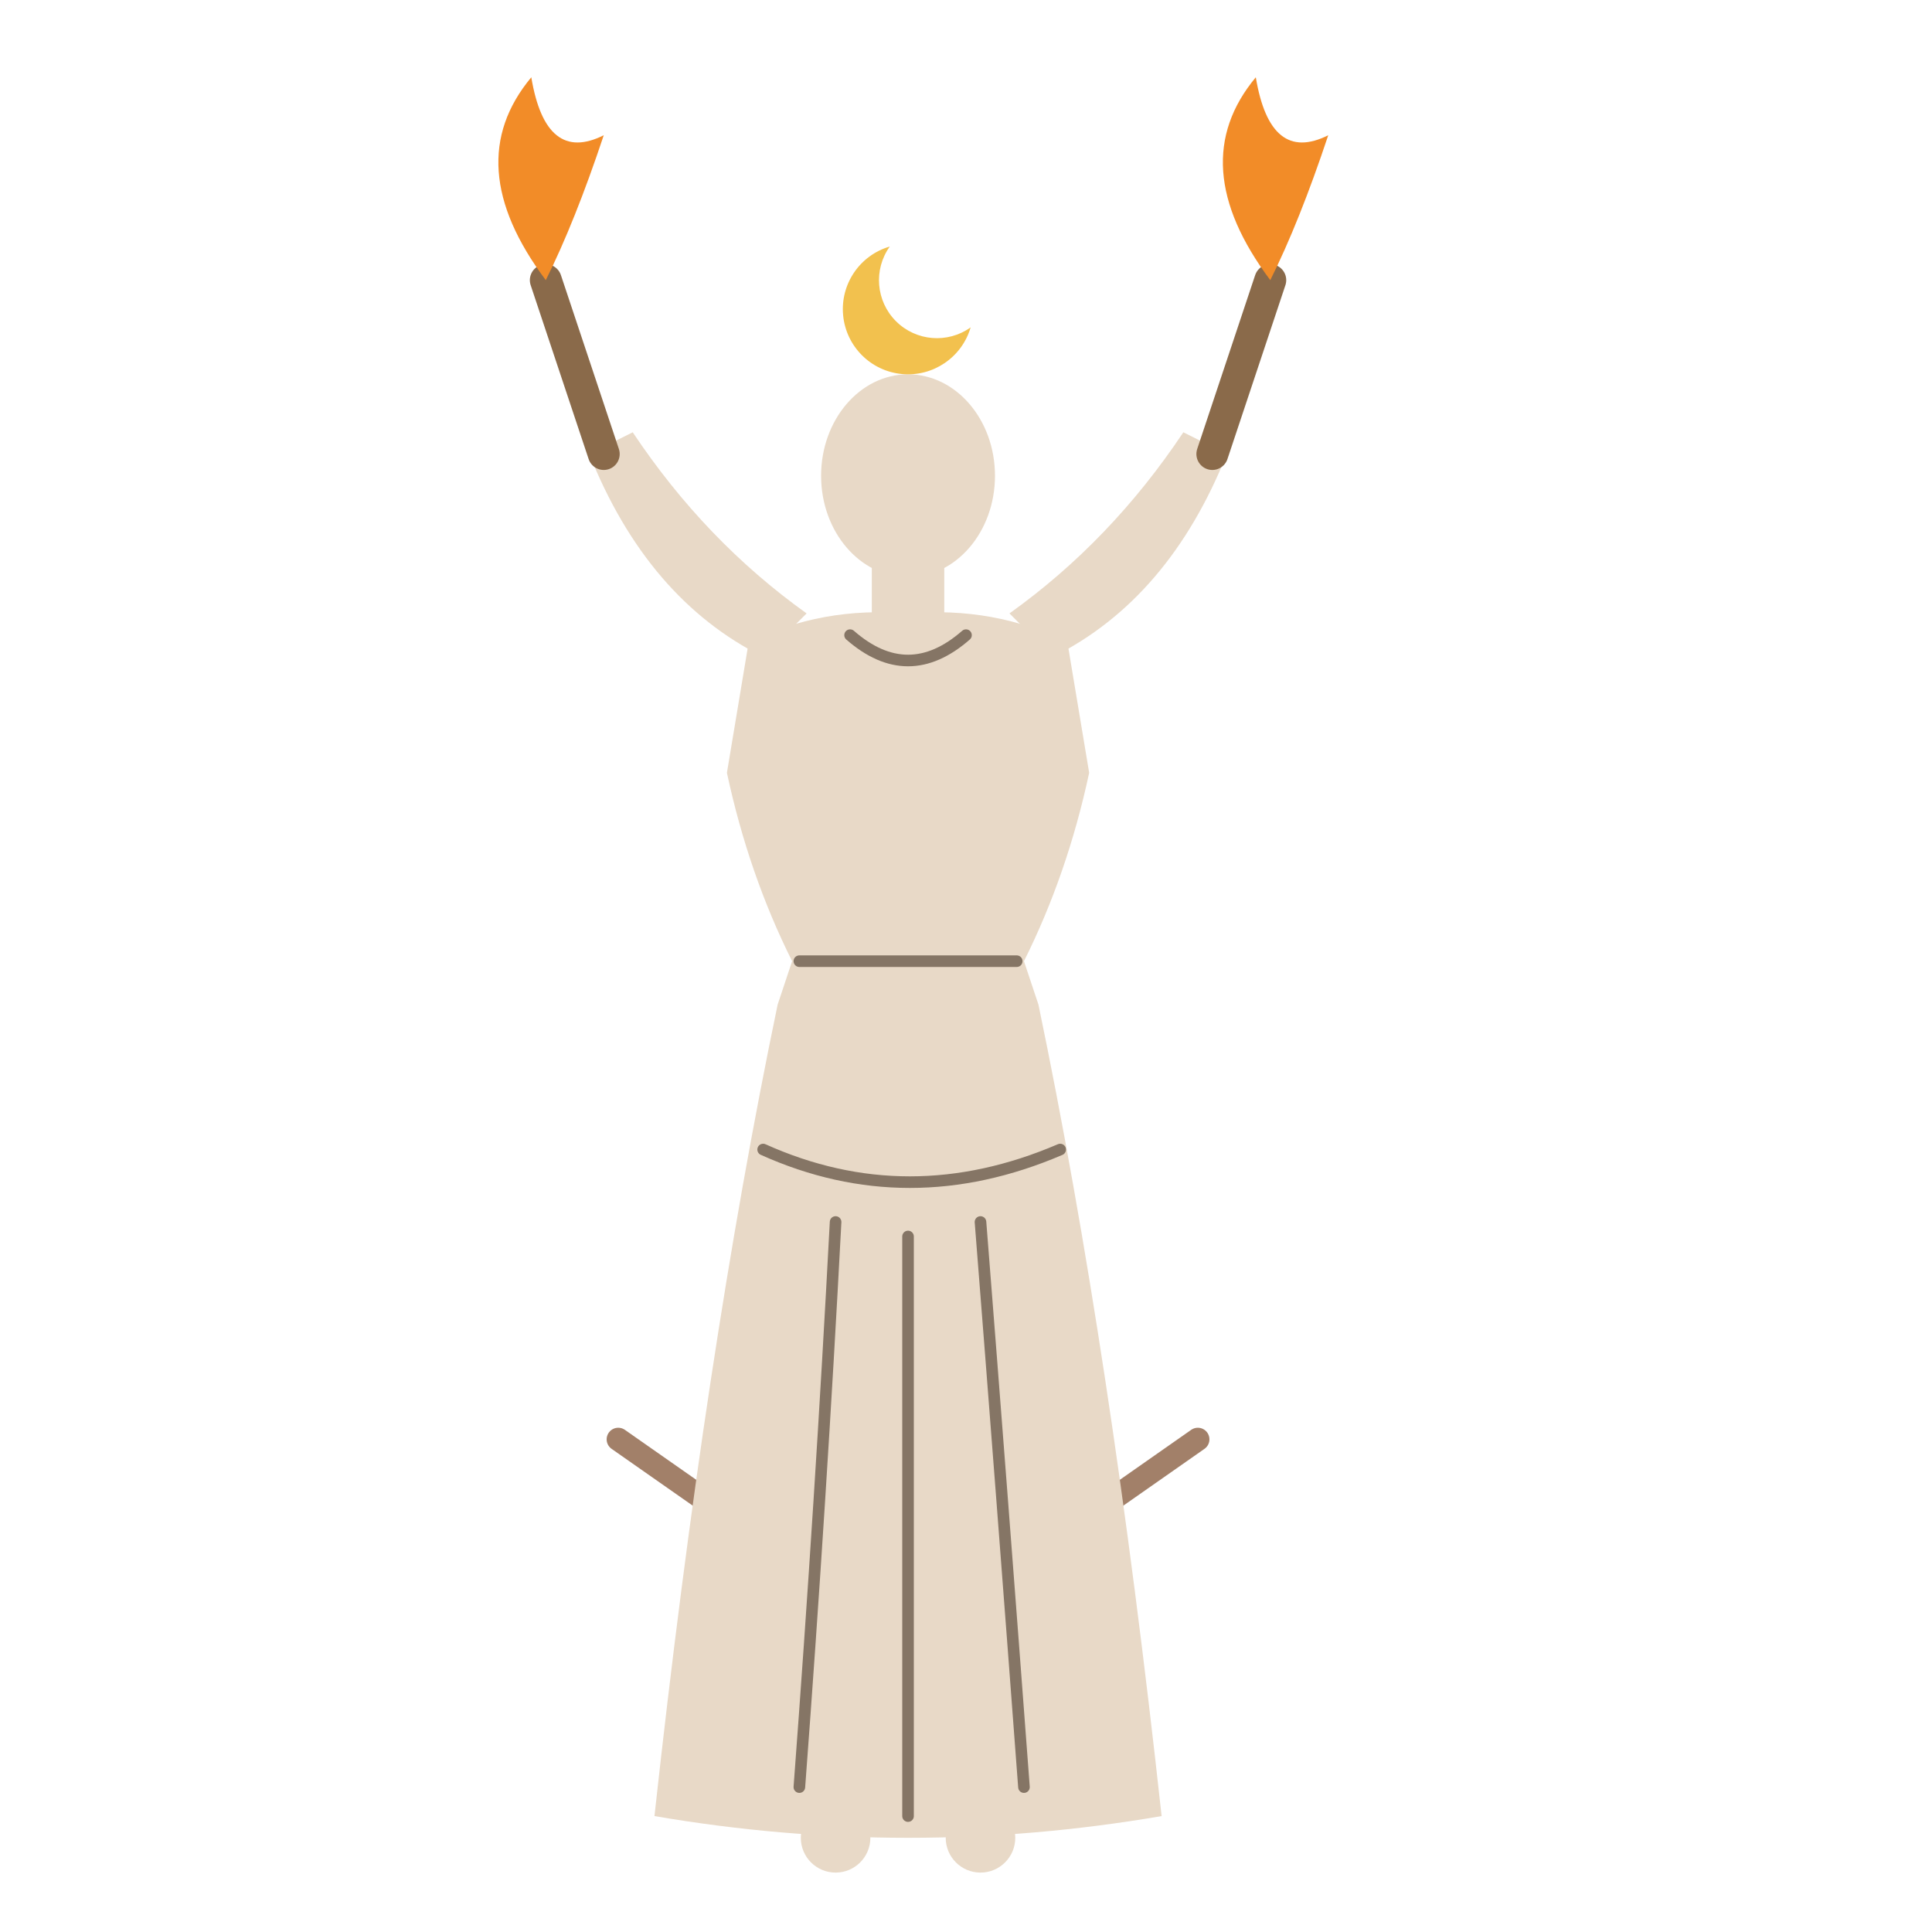
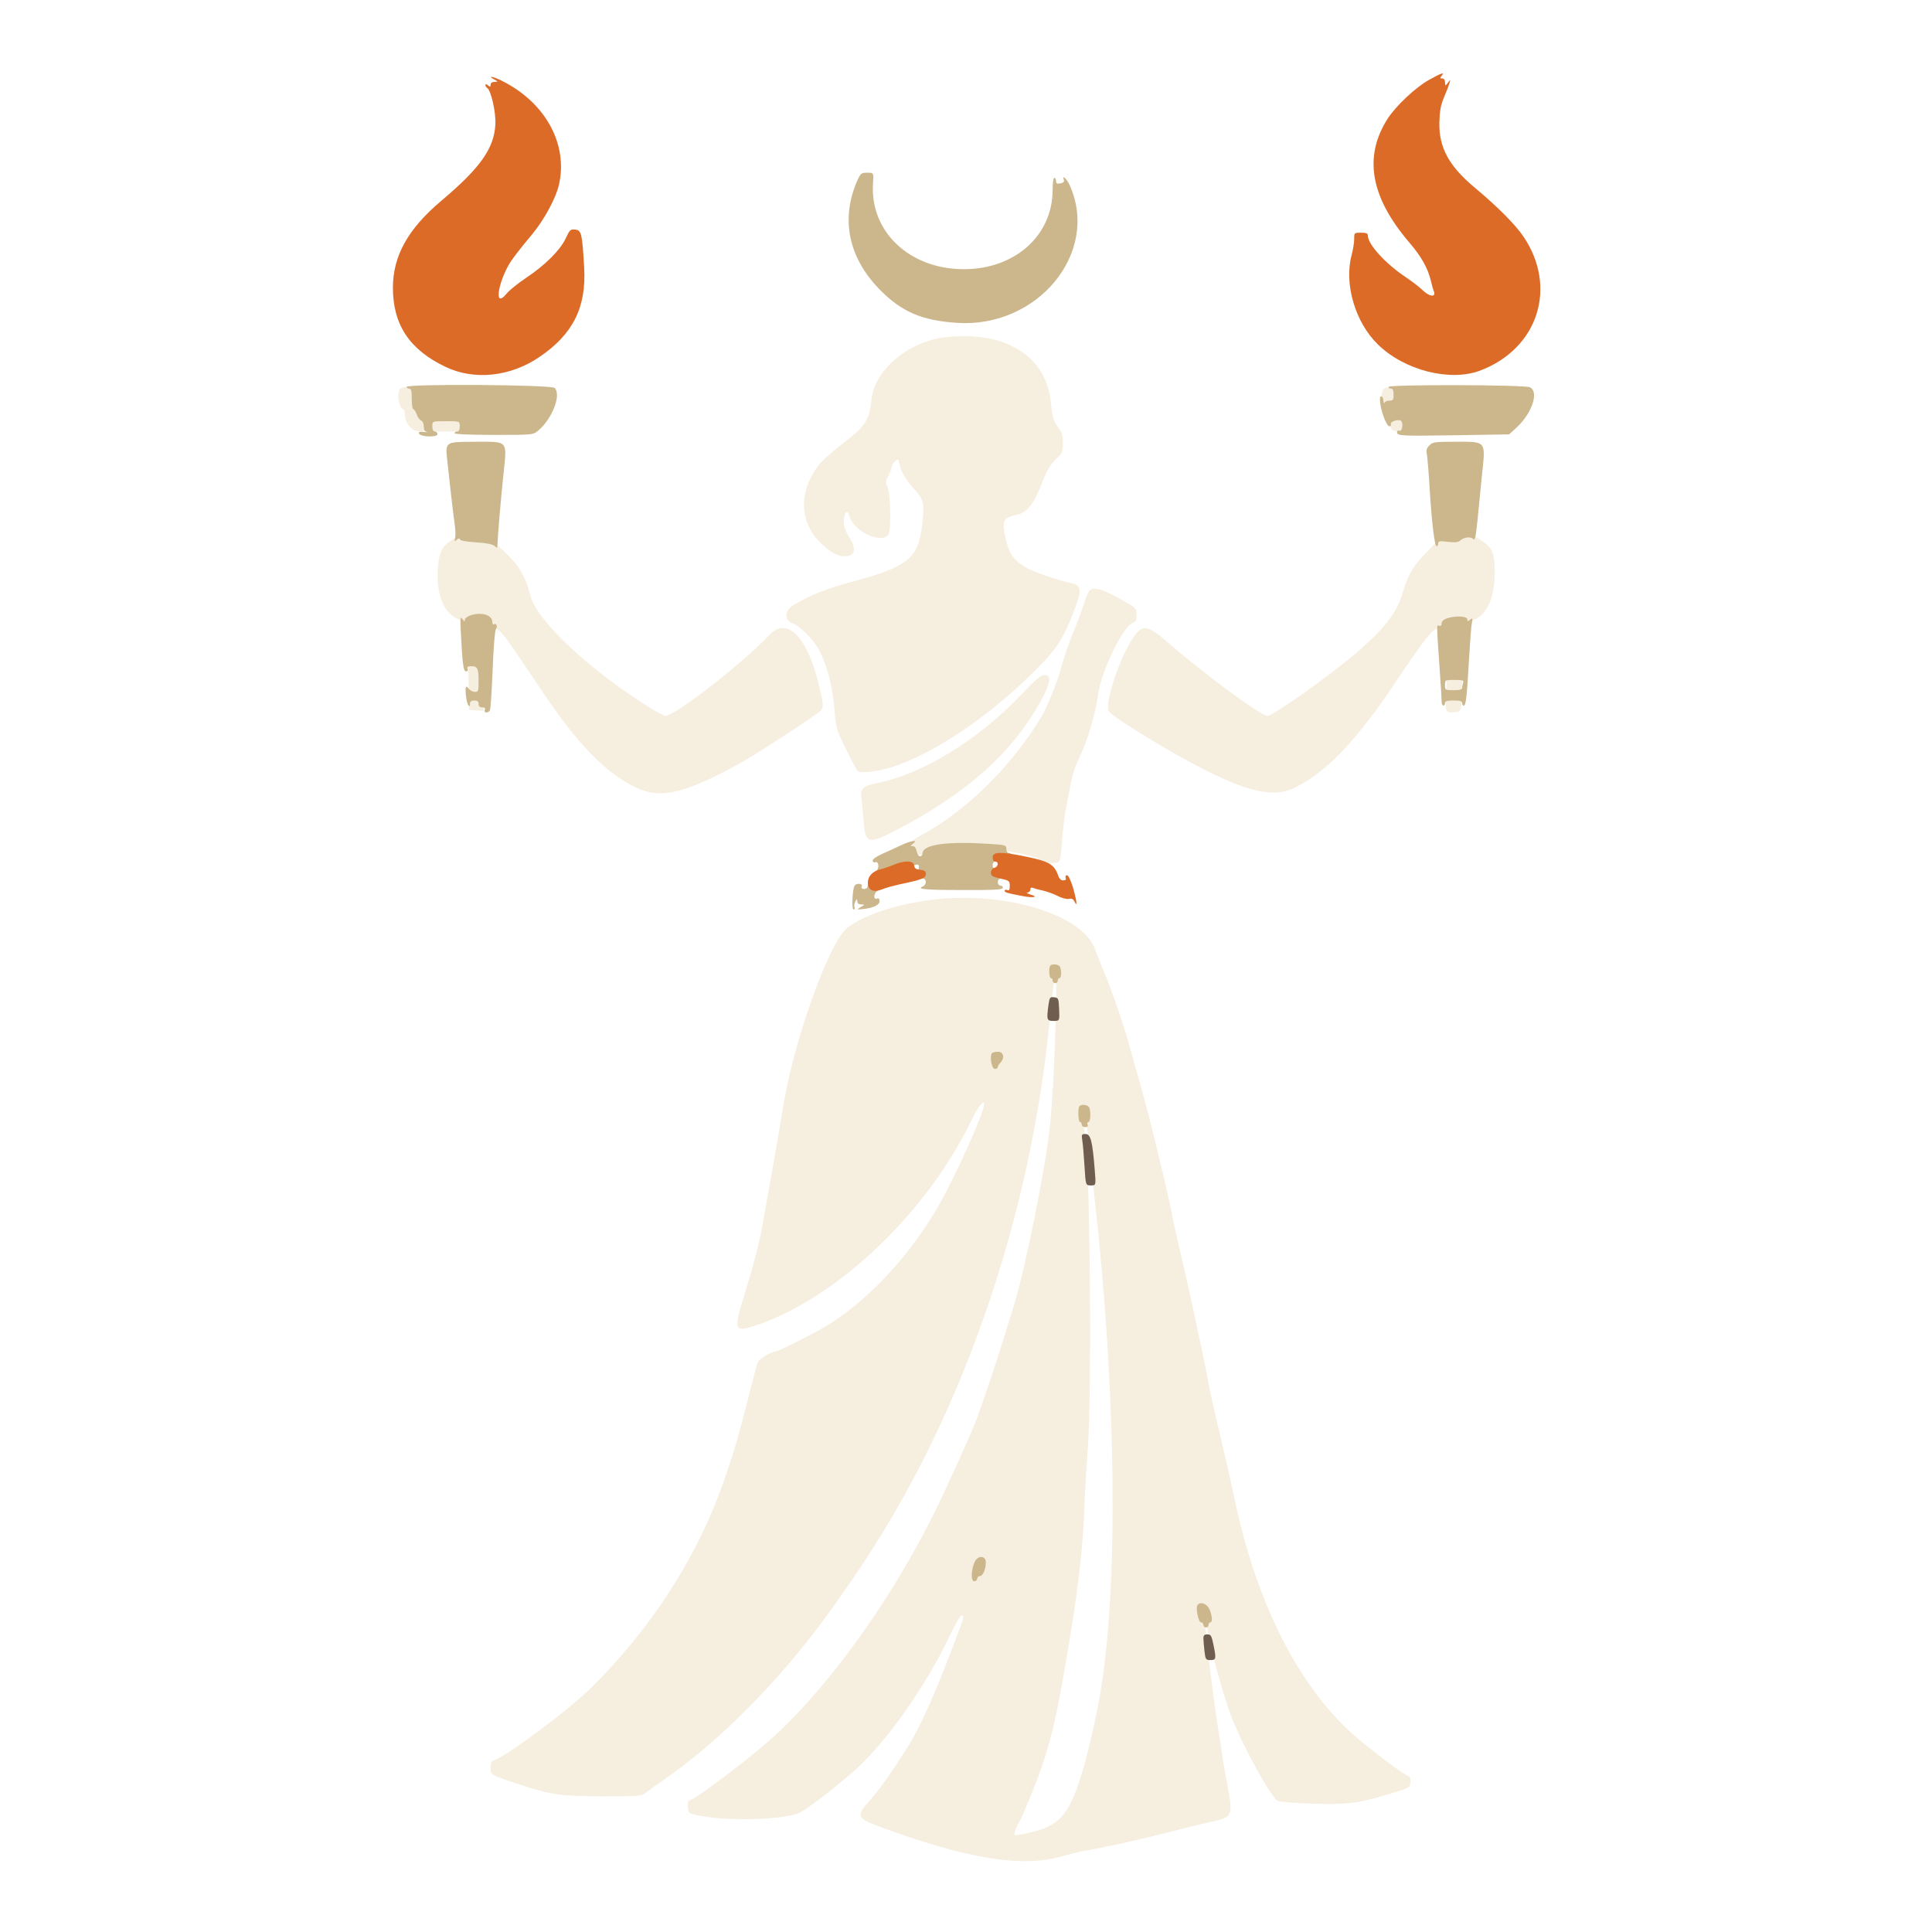
- <svg xmlns="http://www.w3.org/2000/svg" viewBox="0 0 120 120">
-   <g transform="translate(6 12) scale(.9)">
-     <path d="M56 112 L56 100 M56 100 L36 86 M56 100 L76 86" stroke="#7A4A2A" stroke-width="1.6" fill="none" stroke-linecap="round" opacity="0.7" />
-     <path d="M45 31 Q50 28.5 56 29 Q62 28.5 67 31 L68.5 40 Q67 47 64 53 L65 56 Q70 80 73.5 112 Q56 115 38.5 112 Q42 80 47 56 L48 53 Q45 47 43.5 40 Z" fill="#E8D9C7" />
-     <ellipse cx="56" cy="19.5" rx="6" ry="7" fill="#E8D9C7" />
-     <rect x="53.5" y="25" width="5" height="5" fill="#E8D9C7" />
-     <path d="M46 32 Q38 28 34 18 L37 16.5 Q42 24 49 29 Z" fill="#E8D9C7" />
-     <path d="M66 32 Q74 28 78 18 L75 16.5 Q70 24 63 29 Z" fill="#E8D9C7" />
-     <circle cx="51" cy="113.5" r="2.4" fill="#E8D9C7" />
-     <circle cx="61" cy="113.5" r="2.4" fill="#E8D9C7" />
-     <path d="M46 66 Q56 70.5 66.5 66 M51 71 Q50 90 48.5 110 M56 72 V112 M61 71 Q62.5 90 64 110 M48.5 53 H63.5 M52 30.5 Q56 34 60 30.5" stroke="#7A6A5A" stroke-width="0.8" fill="none" stroke-linecap="round" opacity="0.9" />
-     <path d="M35 18 L31 6 M77 18 L81 6" stroke="#8A6A4A" stroke-width="2.2" fill="none" stroke-linecap="round" opacity="1" />
-     <path d="M31 6 Q25 -2 30 -8 Q31 -2 35 -4 Q33 2 31 6 Z" fill="#F28C28" />
-     <path d="M81 6 Q75 -2 80 -8 Q81 -2 85 -4 Q83 2 81 6 Z" fill="#F28C28" />
-     <path d="M54.74 3.68 A4.5 4.5 0 1 0 60.32 9.26 A4 4 0 0 1 54.74 3.68 Z" fill="#F2C14E" />
+ <svg xmlns="http://www.w3.org/2000/svg" viewBox="209.7 -41.8 1127.5 1127.5">
+   <g transform="translate(0,1048) scale(0.1,-0.1)" fill="#F6EEDF">
+     <path d="M7615 8930 c-213 -24 -410 -187 -431 -357 -17 -138 -30 -156 -190 -281 -50 -39 -103 -87 -118 -107 -122 -160 -115 -340 18 -463 58 -54 100 -74 144 -70 49 4 56 47 18 105 -14 21 -28 53 -32 70 -12 59 16 114 30 60 21 -87 182 -165 227 -110 18 21 14 245 -6 283 -11 22 -10 30 6 60 10 19 18 42 19 51 0 9 9 24 20 34 18 17 19 16 25 -11 10 -48 38 -96 82 -144 61 -66 66 -85 53 -204 -23 -209 -80 -255 -421 -346 -138 -37 -235 -76 -331 -133 -54 -32 -56 -90 -4 -107 40 -13 125 -100 155 -158 47 -92 79 -220 89 -357 8 -95 11 -107 67 -220 32 -66 63 -124 69 -128 19 -14 132 1 213 29 234 80 526 274 784 523 157 151 198 211 266 389 45 119 42 145 -20 157 -64 13 -223 67 -263 91 -69 39 -99 83 -118 168 -24 105 -16 123 66 140 62 13 98 61 153 203 23 58 44 92 74 121 38 36 41 42 41 94 0 39 -6 63 -19 79 -34 45 -43 71 -51 155 -24 273 -266 424 -615 384z" />
+     <path d="M4432 8628 c-22 -22 -6 -118 20 -118 4 0 8 -15 8 -34 0 -22 9 -45 26 -65 26 -31 26 -31 175 -31 l149 0 0 45 0 44 -117 3 c-118 3 -118 3 -132 33 -8 17 -18 32 -23 33 -4 2 -8 20 -8 41 0 45 -14 61 -55 61 -17 0 -36 -5 -43 -12z" />
+     <path d="M10172 8628 c-13 -13 -16 -56 -6 -82 4 -11 19 -16 51 -16 44 0 44 0 41 53 -3 52 -3 52 -38 55 -19 2 -41 -3 -48 -10z" />
+     <path d="M10217 8474 c-4 -4 -7 -24 -7 -45 0 -41 11 -49 66 -49 35 0 35 0 32 48 -3 47 -3 47 -43 50 -23 2 -44 0 -48 -4z" />
+     <path d="M10595 7780 c-3 -5 -24 -10 -46 -10 -31 0 -46 -6 -62 -26 -12 -14 -47 -52 -79 -84 -62 -63 -96 -123 -123 -215 -33 -116 -101 -207 -255 -342 -144 -127 -502 -383 -536 -383 -38 0 -363 239 -582 429 -113 98 -142 105 -190 44 -82 -105 -185 -408 -152 -448 36 -43 365 -243 568 -345 260 -130 405 -157 522 -96 188 98 356 275 587 621 144 215 197 285 230 302 37 20 126 43 164 43 113 0 179 107 179 289 0 111 -14 144 -79 185 -22 14 -42 30 -46 36 -8 13 -92 13 -100 0z" />
+     <path d="M4732 7745 c-56 -35 -74 -73 -80 -169 -12 -195 69 -317 202 -303 45 4 60 1 110 -26 65 -35 48 -13 310 -402 199 -296 363 -462 537 -544 139 -66 279 -35 589 134 93 50 437 273 483 313 23 20 22 38 -13 174 -66 264 -181 376 -281 272 -163 -171 -553 -474 -609 -474 -7 0 -47 21 -89 47 -347 215 -660 507 -697 650 -30 117 -68 182 -157 265 -57 54 -90 78 -107 78 -14 0 -54 3 -90 6 -58 5 -70 2 -108 -21z" />
+     <path d="M8453 7448 c-6 -7 -21 -44 -33 -82 -12 -38 -40 -112 -62 -165 -22 -53 -52 -141 -67 -196 -25 -92 -83 -235 -119 -295 -173 -284 -429 -537 -685 -679 -76 -42 -77 -43 -77 -82 0 -39 0 -39 48 -39 26 0 76 9 110 20 126 39 484 9 608 -51 24 -12 56 -19 75 -17 34 3 34 3 45 139 6 74 16 158 23 185 6 27 17 86 25 131 10 55 29 113 59 175 42 88 87 244 102 351 19 140 147 404 206 422 14 5 19 16 19 45 0 37 -2 39 -77 82 -125 71 -177 85 -200 56z" />
+     <path d="M4832 6898 l3 -143 43 -3 42 -3 0 130 c0 158 -1 161 -51 161 l-40 0 3 -142z" />
+     <path d="M8050 6837 c-246 -258 -572 -457 -830 -508 -86 -17 -103 -32 -96 -84 3 -22 8 -76 11 -120 11 -158 23 -161 216 -59 413 219 673 460 836 771 42 82 44 123 6 122 -22 -1 -53 -27 -143 -122z" />
+     <path d="M10536 6858 c-7 -114 -4 -121 50 -116 39 3 39 3 42 111 l3 107 -44 0 -44 0 -7 -102z" />
+     <path d="M7485 5640 c-193 -31 -352 -87 -442 -156 -111 -85 -325 -692 -382 -1084 -10 -64 -43 -256 -83 -475 -10 -60 -24 -135 -29 -165 -21 -119 -54 -246 -115 -443 -53 -168 -47 -191 42 -164 476 143 1017 647 1284 1195 46 94 80 138 80 104 0 -47 -165 -414 -264 -588 -162 -282 -391 -533 -631 -689 -65 -43 -306 -165 -324 -165 -21 0 -90 -40 -99 -58 -6 -9 -26 -84 -47 -167 -71 -287 -111 -418 -181 -605 -152 -404 -409 -796 -741 -1126 -129 -129 -499 -406 -574 -429 -14 -5 -19 -16 -19 -43 0 -43 -4 -41 168 -98 186 -61 243 -69 489 -69 213 0 223 1 250 22 15 12 60 44 98 70 323 221 683 584 961 968 164 226 283 408 397 605 483 835 803 1855 901 2874 14 142 28 261 31 264 17 18 -5 -646 -30 -888 -26 -248 -146 -844 -215 -1065 -11 -33 -38 -121 -61 -195 -37 -121 -98 -303 -149 -445 -28 -78 -182 -419 -256 -567 -262 -524 -633 -1033 -961 -1321 -155 -135 -438 -347 -465 -347 -5 0 -8 -17 -6 -37 3 -38 3 -38 68 -51 174 -34 498 -24 585 18 47 23 211 150 324 250 180 161 415 493 551 783 30 64 61 117 68 117 17 0 16 -8 -14 -86 -130 -349 -220 -554 -300 -682 -92 -145 -168 -253 -220 -310 -82 -91 -78 -104 56 -154 506 -187 830 -241 1061 -174 46 13 102 27 124 31 106 17 307 61 484 106 108 28 227 57 266 65 126 27 129 34 95 214 -11 58 -25 137 -30 175 -5 39 -17 111 -25 160 -16 97 -49 351 -65 505 -5 52 -12 111 -16 130 -4 19 -4 32 -1 29 4 -3 14 -46 22 -95 25 -142 94 -391 141 -511 67 -171 229 -464 268 -485 11 -6 103 -13 204 -16 208 -6 259 1 445 56 120 36 122 37 125 68 2 22 -2 33 -14 38 -38 15 -260 184 -343 262 -311 293 -540 753 -666 1339 -22 104 -63 286 -85 377 -45 190 -62 266 -75 338 -30 160 -117 563 -170 785 -14 61 -31 135 -36 165 -28 146 -144 624 -196 800 -13 47 -40 141 -59 209 -36 129 -99 310 -154 441 -17 41 -35 87 -40 101 -68 217 -565 360 -1005 289z m980 -1510 c3 -52 12 -153 20 -225 127 -1131 140 -2252 34 -2885 -22 -136 -78 -376 -111 -480 -75 -240 -132 -302 -314 -340 -82 -17 -82 -17 -74 10 4 15 15 38 23 51 9 13 36 76 62 139 108 266 145 404 210 785 71 411 100 652 110 910 3 83 13 254 22 380 20 303 13 1450 -11 1695 -8 85 -15 173 -15 195 2 64 36 -124 44 -235z" />
+   </g>
+   <g transform="translate(0,1048) scale(0.1,-0.1)" fill="#CCB78D">
+     <path d="M7100 9844 c-99 -226 -51 -454 137 -642 125 -125 241 -174 442 -188 472 -33 836 407 662 800 -17 40 -49 69 -35 32 3 -9 -4 -15 -20 -18 -20 -4 -26 -1 -26 13 0 11 -4 19 -10 19 -6 0 -10 -30 -10 -70 0 -267 -221 -464 -520 -463 -317 1 -548 221 -528 503 4 60 4 60 -33 60 -36 0 -39 -3 -59 -46z" />
+     <path d="M4470 8640 c0 -5 7 -10 15 -10 12 0 15 -13 15 -60 0 -33 4 -60 9 -60 5 0 14 -14 20 -30 5 -17 17 -33 26 -36 8 -4 15 -18 15 -34 0 -19 6 -30 18 -33 9 -2 2 -2 -17 0 -24 3 -32 1 -29 -9 7 -20 108 -24 108 -4 0 9 -7 16 -15 16 -10 0 -15 10 -15 30 0 30 0 30 80 30 80 0 80 0 80 -30 0 -20 -5 -30 -15 -30 -8 0 -15 -4 -15 -10 0 -6 83 -10 229 -10 229 0 229 0 260 26 81 68 135 209 95 248 -19 19 -864 25 -864 6z" />
+     <path d="M10200 8640 c0 -5 7 -10 15 -10 10 0 15 -11 15 -35 0 -30 -3 -35 -24 -35 -13 0 -27 -6 -29 -12 -3 -7 -6 -3 -6 9 -1 30 -21 40 -21 11 0 -55 37 -158 56 -158 7 0 11 6 8 14 -5 13 42 29 58 19 16 -9 9 -65 -7 -59 -9 3 -15 0 -15 -8 0 -22 23 -23 345 -18 l309 5 48 44 c88 84 127 206 73 231 -34 15 -825 17 -825 2z" />
+     <path d="M4715 8304 c-13 -13 -15 -28 -10 -73 17 -161 37 -333 45 -388 5 -34 6 -72 3 -85 -6 -20 -4 -21 9 -10 12 9 17 10 20 1 2 -6 40 -13 93 -16 60 -4 96 -11 108 -21 15 -14 17 -13 17 4 1 46 20 272 35 413 21 202 31 191 -161 191 -118 0 -145 -3 -159 -16z" />
+     <path d="M10439 8299 c-16 -16 -20 -28 -15 -51 3 -17 11 -106 16 -197 12 -196 29 -341 41 -341 5 0 9 7 9 16 0 14 8 16 56 10 43 -5 61 -3 73 8 22 20 64 24 77 7 8 -10 14 17 23 105 6 66 19 189 27 273 21 199 27 191 -157 191 -118 0 -131 -2 -150 -21z" />
+     <path d="M4843 7307 c-18 -6 -33 -18 -33 -26 0 -11 -4 -10 -14 4 -12 17 -14 9 -10 -70 10 -196 15 -235 31 -235 9 0 13 6 9 15 -4 11 2 15 23 15 35 0 41 -13 41 -91 0 -54 -2 -59 -21 -59 -12 0 -28 8 -35 17 -19 27 -24 13 -17 -45 5 -47 23 -75 23 -37 0 9 9 15 25 15 18 0 25 -5 25 -20 0 -14 7 -20 21 -20 15 0 19 -5 15 -15 -7 -18 19 -21 30 -3 4 6 11 113 16 236 5 133 13 231 19 238 12 15 3 37 -12 29 -5 -4 -9 3 -9 14 0 40 -63 59 -127 38z" />
+     <path d="M10538 7288 c-17 -6 -28 -17 -28 -29 0 -12 -5 -16 -14 -13 -16 6 -16 21 4 -272 6 -77 10 -152 10 -167 0 -15 5 -27 10 -27 6 0 10 7 10 15 0 11 12 15 50 15 38 0 50 -4 50 -15 0 -8 4 -15 9 -15 13 0 19 53 31 270 6 102 13 198 17 215 5 26 4 28 -11 16 -14 -11 -16 -11 -16 3 0 19 -75 22 -122 4z m98 -374 c-3 -9 -6 -22 -6 -30 0 -10 -14 -14 -50 -14 -49 0 -50 1 -50 30 0 30 0 30 56 30 47 0 55 -3 50 -16z" />
+     <path d="M7355 5965 c-27 -13 -76 -35 -107 -49 -34 -15 -58 -31 -58 -40 0 -9 6 -13 14 -10 24 9 26 -43 2 -54 -40 -20 85 -13 139 7 107 40 115 41 115 19 0 -14 -5 -18 -15 -14 -10 4 -15 -1 -15 -14 0 -13 7 -20 20 -20 11 0 20 -4 20 -10 0 -5 7 -10 15 -10 8 0 15 -9 15 -19 0 -10 -7 -21 -15 -25 -45 -17 9 -22 225 -22 193 -1 240 2 240 13 0 7 -7 13 -15 13 -8 0 -15 9 -15 20 0 11 7 20 15 20 8 0 15 9 15 20 0 11 -7 20 -15 20 -8 0 -15 7 -15 15 0 9 -6 12 -15 9 -10 -4 -15 0 -15 15 0 12 6 21 15 21 8 0 15 5 15 10 0 6 18 10 40 10 29 0 40 4 40 15 0 8 -7 15 -15 15 -9 0 -15 9 -15 23 0 23 -4 24 -97 30 -242 16 -384 -2 -391 -51 -5 -32 -29 -27 -35 8 -4 19 -13 30 -24 30 -15 0 -15 2 3 15 32 24 -12 18 -71 -10z" />
+     <path d="M7084 5729 c-12 -21 -18 -139 -6 -139 6 0 9 6 6 14 -3 8 -1 23 5 33 10 17 10 17 11 1 0 -12 8 -18 23 -18 22 -1 22 -1 -3 -16 -25 -15 -24 -15 15 -11 61 7 95 24 95 46 0 14 -5 19 -15 15 -22 -9 -20 32 3 45 16 9 16 11 -3 25 -26 20 -55 20 -55 1 0 -8 -9 -15 -20 -15 -13 0 -18 5 -14 15 7 18 -31 21 -42 4z" />
+     <path d="M8227 5263 c-11 -10 -8 -73 3 -73 6 0 10 -7 10 -15 0 -8 7 -15 15 -15 8 0 15 7 15 15 0 8 5 15 10 15 11 0 13 39 4 64 -6 16 -45 22 -57 9z" />
+     <path d="M7885 4751 c-13 -23 0 -91 18 -91 9 0 17 5 17 11 0 6 7 17 15 25 27 28 19 64 -14 64 -17 0 -32 -4 -36 -9z" />
+     <path d="M8397 4443 c-11 -10 -8 -93 3 -93 6 0 10 -7 10 -15 0 -8 9 -15 20 -15 13 0 18 5 14 15 -4 8 -1 15 5 15 12 0 15 58 5 84 -6 16 -45 22 -57 9z" />
+     <path d="M7788 1788 c-23 -43 -27 -118 -6 -118 10 0 18 7 18 15 0 8 7 15 15 15 18 0 35 39 35 81 0 37 -42 42 -62 7z" />
+     <path d="M9085 1530 c-11 -18 6 -100 21 -100 8 0 14 -7 14 -15 0 -8 7 -15 15 -15 8 0 15 7 15 15 0 8 5 15 10 15 14 0 12 35 -4 75 -15 35 -56 49 -71 25z" />
+   </g>
+   <g transform="translate(0,1048) scale(0.1,-0.1)" fill="#DC6B28">
+     <path d="M10437 10432 c-78 -43 -194 -152 -242 -227 -142 -222 -100 -459 129 -725 66 -77 105 -146 122 -215 6 -27 15 -58 19 -67 14 -35 -24 -33 -63 4 -20 20 -66 55 -102 79 -117 78 -220 191 -220 241 0 14 -8 18 -40 18 -40 0 -40 0 -40 -37 0 -21 -7 -63 -15 -93 -45 -168 20 -392 153 -522 154 -151 420 -219 596 -153 340 128 455 488 252 785 -48 70 -151 173 -279 280 -153 127 -213 236 -210 382 2 69 7 101 28 150 15 35 29 72 32 83 5 20 5 20 -10 0 -16 -20 -16 -20 -17 3 0 13 -6 22 -16 22 -14 0 -14 3 -4 15 20 24 0 18 -73 -23z" />
+     <path d="M4980 10435 c25 -14 25 -14 3 -15 -14 0 -23 -6 -23 -16 0 -14 -3 -14 -15 -4 -9 8 -15 9 -15 2 0 -6 4 -14 10 -17 23 -14 52 -145 48 -214 -8 -140 -89 -254 -317 -446 -193 -163 -281 -321 -281 -506 0 -216 97 -362 307 -462 167 -80 378 -58 547 57 197 133 276 291 262 524 -11 196 -16 217 -52 220 -28 3 -32 -1 -55 -50 -31 -68 -121 -158 -231 -231 -48 -32 -100 -74 -115 -93 -83 -102 -44 100 42 212 24 33 74 95 111 139 68 83 135 206 153 285 54 236 -78 478 -330 605 -51 26 -92 34 -49 10z" />
+     <path d="M7890 5895 c0 -16 6 -25 15 -25 22 0 18 -31 -5 -37 -12 -3 -20 -14 -20 -28 0 -18 9 -24 55 -34 52 -12 55 -14 55 -43 0 -23 -4 -29 -15 -24 -8 3 -15 1 -15 -4 0 -10 10 -13 97 -30 69 -14 107 -8 53 8 -19 6 -27 11 -17 11 9 1 17 8 17 17 0 11 5 14 17 10 9 -4 36 -11 59 -16 24 -6 61 -19 84 -31 22 -12 51 -19 64 -17 18 4 27 -1 34 -16 18 -37 13 5 -9 82 -13 42 -27 72 -35 72 -8 0 -11 -6 -8 -15 4 -10 0 -15 -14 -15 -13 0 -24 10 -30 30 -23 64 -54 82 -189 109 -144 30 -193 29 -193 -4z" />
+     <path d="M7310 5850 c-25 -10 -57 -21 -71 -24 -50 -11 -80 -44 -77 -85 3 -41 36 -53 89 -31 16 7 57 18 92 26 137 29 157 37 157 61 0 17 -7 22 -32 25 -25 2 -34 8 -36 26 -4 29 -57 30 -122 2z" />
+   </g>
+   <g transform="translate(0,1048) scale(0.1,-0.1)" fill="#6F5E4F">
+     <path d="M8216 5034 c-12 -89 -10 -94 29 -94 36 0 36 0 33 68 -3 64 -4 67 -29 70 -24 3 -27 -1 -33 -44z" />
+     <path d="M8413 4243 c4 -21 9 -89 13 -150 7 -113 7 -113 37 -113 30 0 30 0 23 88 -13 167 -24 212 -53 212 -24 0 -25 -2 -20 -37z" />
+     <path d="M9120 1338 c0 -13 3 -47 6 -75 6 -50 8 -53 35 -53 33 0 35 6 17 92 -10 50 -15 58 -35 58 -17 0 -23 -6 -23 -22z" />
  </g>
</svg>
